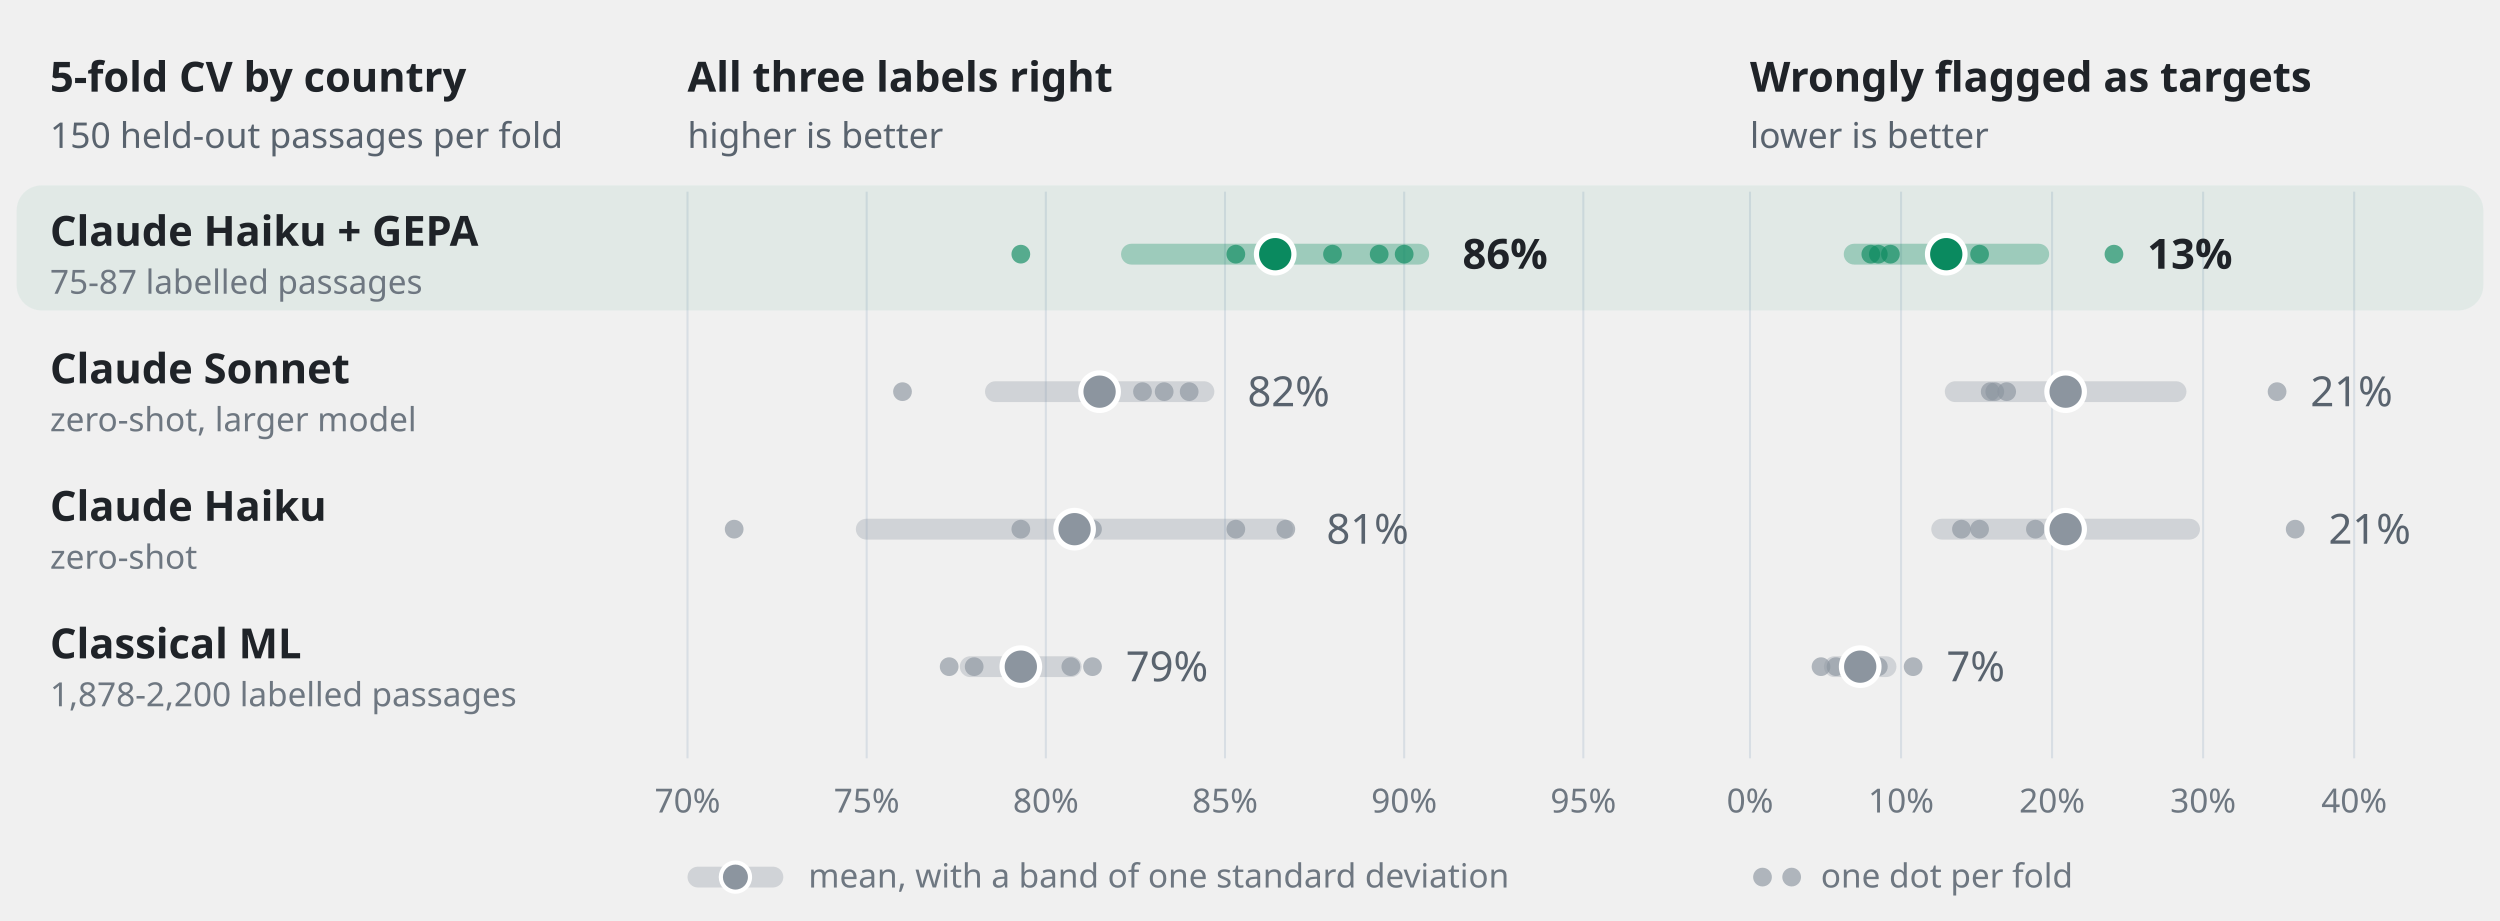
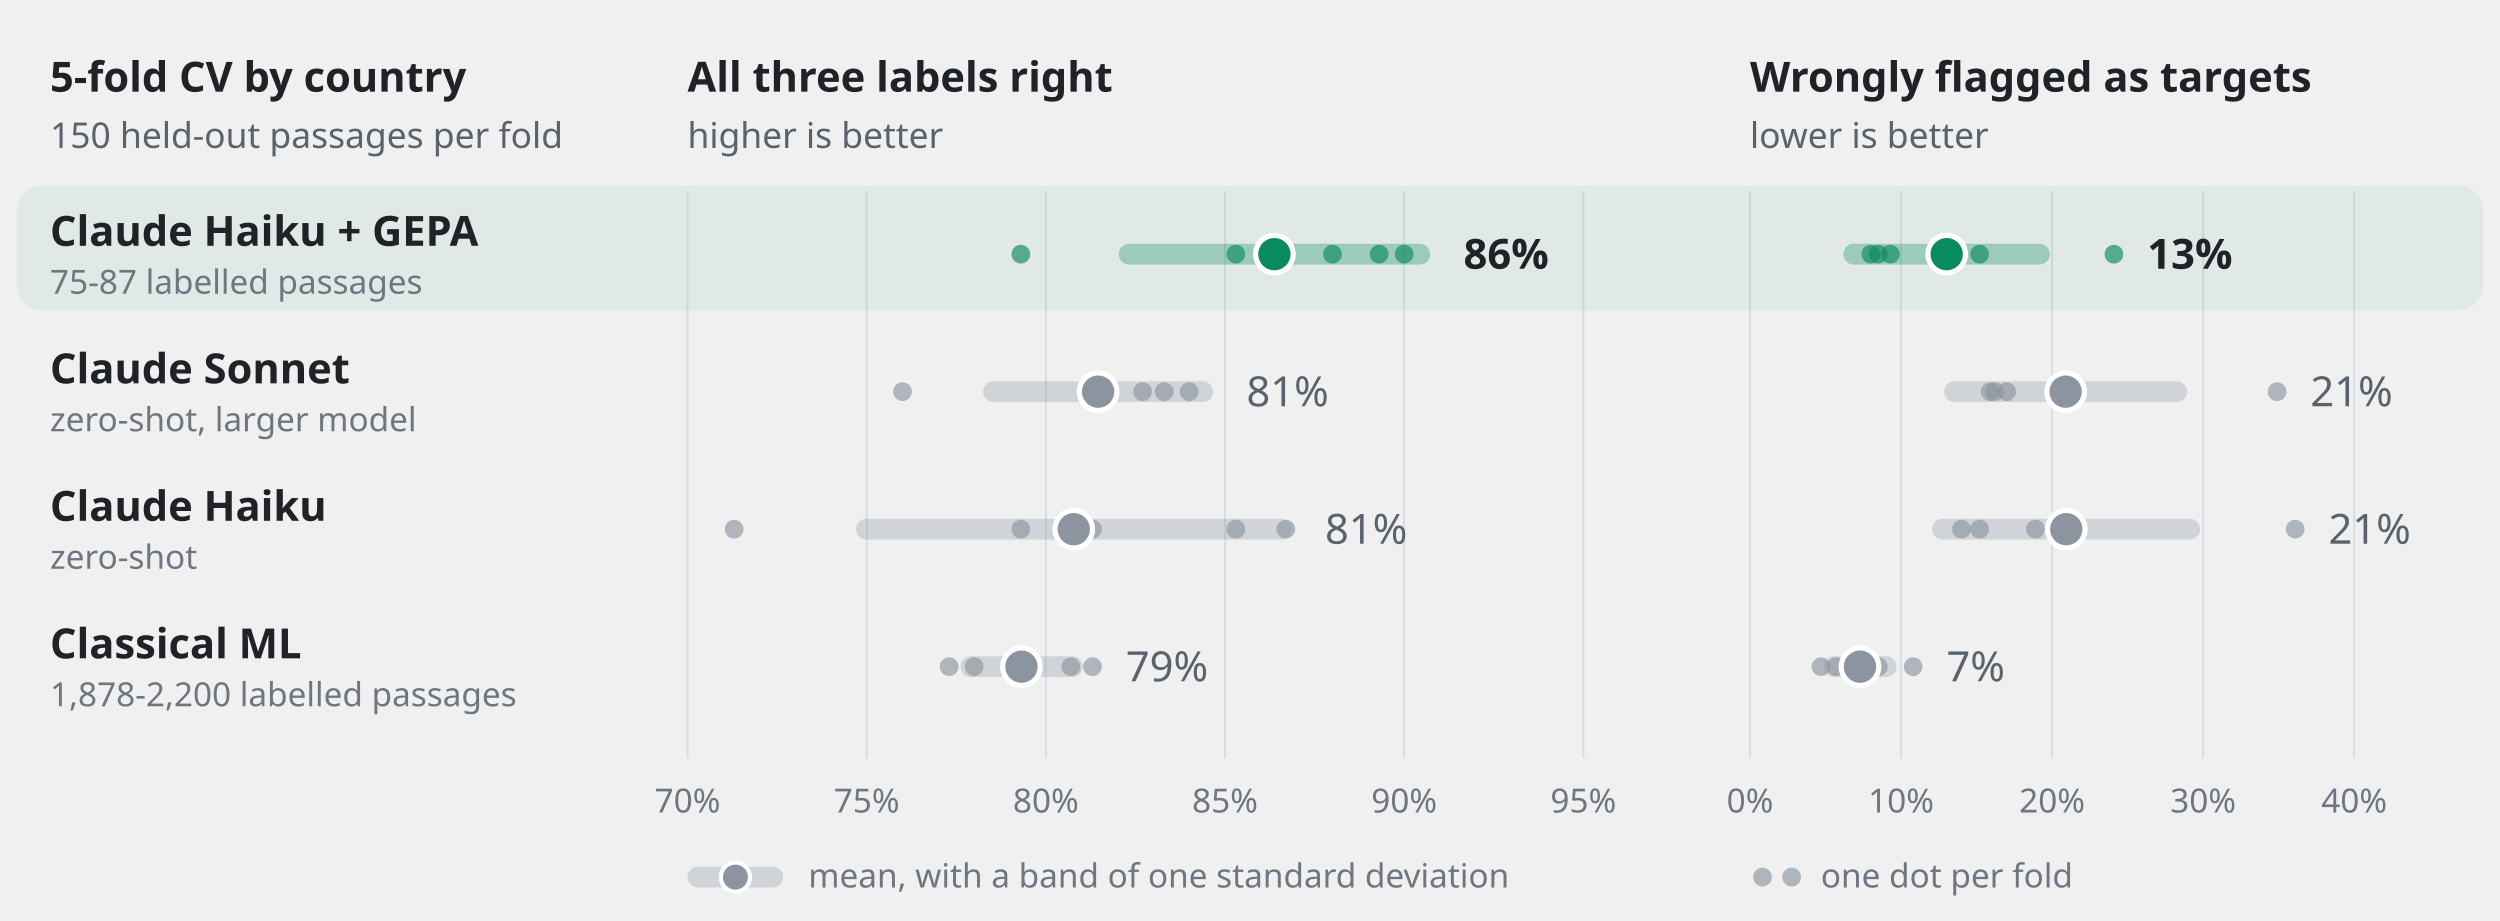
- <svg xmlns="http://www.w3.org/2000/svg" viewBox="0 0 1200 442" width="1200" height="442" role="img" aria-label="Five-fold cross-validation: Claude Haiku with GEPA gets all three labels right on 86% of passages, versus 82% for Claude Sonnet, 81% for zero-shot Claude Haiku and 79% for classical ML." font-family="-apple-system, BlinkMacSystemFont, 'Segoe UI', 'Noto Sans', Helvetica, Arial, sans-serif">
+ <svg xmlns="http://www.w3.org/2000/svg" viewBox="0 0 1200 442" width="1200" height="442" role="img" aria-label="Five-fold cross-validation: Claude Haiku with GEPA gets all three labels right on 86% of passages, versus 81% for Claude Sonnet, 81% for zero-shot Claude Haiku and 79% for classical ML." font-family="-apple-system, BlinkMacSystemFont, 'Segoe UI', 'Noto Sans', Helvetica, Arial, sans-serif">
  <text x="24.0" y="44.0" font-size="20" fill="#1f2328" font-weight="700" text-anchor="start">5-fold CV by country</text>
  <text x="24.0" y="71.0" font-size="17" fill="#59636e" font-weight="400" text-anchor="start">150 held-out passages per fold</text>
  <text x="330.0" y="44.0" font-size="20" fill="#1f2328" font-weight="700" text-anchor="start">All three labels right</text>
  <text x="330.0" y="71.0" font-size="17" fill="#59636e" font-weight="400" text-anchor="start">higher is better</text>
  <text x="840.0" y="44.0" font-size="20" fill="#1f2328" font-weight="700" text-anchor="start">Wrongly flagged as targets</text>
  <text x="840.0" y="71.0" font-size="17" fill="#59636e" font-weight="400" text-anchor="start">lower is better</text>
  <line x1="330.0" y1="92" x2="330.0" y2="364" stroke="#d8dee4" stroke-width="1" />
  <text x="330.0" y="390.0" font-size="16" fill="#6e7781" font-weight="400" text-anchor="middle">70%</text>
  <line x1="416.0" y1="92" x2="416.0" y2="364" stroke="#d8dee4" stroke-width="1" />
  <text x="416.0" y="390.0" font-size="16" fill="#6e7781" font-weight="400" text-anchor="middle">75%</text>
  <line x1="502.0" y1="92" x2="502.0" y2="364" stroke="#d8dee4" stroke-width="1" />
  <text x="502.0" y="390.0" font-size="16" fill="#6e7781" font-weight="400" text-anchor="middle">80%</text>
  <line x1="588.0" y1="92" x2="588.0" y2="364" stroke="#d8dee4" stroke-width="1" />
  <text x="588.0" y="390.0" font-size="16" fill="#6e7781" font-weight="400" text-anchor="middle">85%</text>
  <line x1="674.0" y1="92" x2="674.0" y2="364" stroke="#d8dee4" stroke-width="1" />
  <text x="674.0" y="390.0" font-size="16" fill="#6e7781" font-weight="400" text-anchor="middle">90%</text>
  <line x1="760.0" y1="92" x2="760.0" y2="364" stroke="#d8dee4" stroke-width="1" />
  <text x="760.0" y="390.0" font-size="16" fill="#6e7781" font-weight="400" text-anchor="middle">95%</text>
  <line x1="840.0" y1="92" x2="840.0" y2="364" stroke="#d8dee4" stroke-width="1" />
  <text x="840.0" y="390.0" font-size="16" fill="#6e7781" font-weight="400" text-anchor="middle">0%</text>
  <line x1="912.5" y1="92" x2="912.5" y2="364" stroke="#d8dee4" stroke-width="1" />
  <text x="912.5" y="390.0" font-size="16" fill="#6e7781" font-weight="400" text-anchor="middle">10%</text>
  <line x1="985.0" y1="92" x2="985.0" y2="364" stroke="#d8dee4" stroke-width="1" />
  <text x="985.0" y="390.0" font-size="16" fill="#6e7781" font-weight="400" text-anchor="middle">20%</text>
  <line x1="1057.5" y1="92" x2="1057.5" y2="364" stroke="#d8dee4" stroke-width="1" />
  <text x="1057.5" y="390.0" font-size="16" fill="#6e7781" font-weight="400" text-anchor="middle">30%</text>
  <line x1="1130.0" y1="92" x2="1130.0" y2="364" stroke="#d8dee4" stroke-width="1" />
  <text x="1130.0" y="390.0" font-size="16" fill="#6e7781" font-weight="400" text-anchor="middle">40%</text>
  <rect x="8" y="89" width="1184" height="60" rx="12" fill="#0a8a5f" opacity="0.07" />
  <text x="24.0" y="118.0" font-size="20" fill="#1f2328" font-weight="700" text-anchor="start">Claude Haiku + GEPA</text>
  <text x="24.0" y="141.0" font-size="16" fill="#6e7781" font-weight="400" text-anchor="start">75-87 labelled passages</text>
-   <rect x="538.1" y="117" width="147.9" height="10" rx="5" fill="#0a8a5f" opacity="0.32" />
+   <rect x="537.0" y="117" width="149.5" height="10" rx="5" fill="#0a8a5f" opacity="0.32" />
  <circle cx="490.0" cy="122" r="4.5" fill="#0a8a5f" opacity="0.65" />
  <circle cx="674.0" cy="122" r="4.5" fill="#0a8a5f" opacity="0.65" />
  <circle cx="593.2" cy="122" r="4.5" fill="#0a8a5f" opacity="0.65" />
  <circle cx="662.0" cy="122" r="4.5" fill="#0a8a5f" opacity="0.65" />
  <circle cx="639.6" cy="122" r="4.5" fill="#0a8a5f" opacity="0.65" />
-   <circle cx="612.1" cy="122" r="9" fill="#0a8a5f" stroke="#ffffff" stroke-width="2.5" />
-   <text x="702.0" y="129.0" font-size="20" fill="#1f2328" font-weight="700" text-anchor="start">86%</text>
-   <rect x="885.0" y="117" width="98.6" height="10" rx="5" fill="#0a8a5f" opacity="0.32" />
+   <circle cx="611.7" cy="122" r="9" fill="#0a8a5f" stroke="#ffffff" stroke-width="2.5" />
+   <text x="702.5" y="129.0" font-size="20" fill="#1f2328" font-weight="700" text-anchor="start">86%</text>
+   <rect x="884.8" y="117" width="99.1" height="10" rx="5" fill="#0a8a5f" opacity="0.32" />
  <circle cx="1014.7" cy="122" r="4.5" fill="#0a8a5f" opacity="0.65" />
  <circle cx="898.0" cy="122" r="4.5" fill="#0a8a5f" opacity="0.65" />
  <circle cx="950.2" cy="122" r="4.5" fill="#0a8a5f" opacity="0.65" />
  <circle cx="907.4" cy="122" r="4.5" fill="#0a8a5f" opacity="0.65" />
  <circle cx="901.6" cy="122" r="4.5" fill="#0a8a5f" opacity="0.65" />
-   <circle cx="934.2" cy="122" r="9" fill="#0a8a5f" stroke="#ffffff" stroke-width="2.5" />
+   <circle cx="934.4" cy="122" r="9" fill="#0a8a5f" stroke="#ffffff" stroke-width="2.5" />
  <text x="1030.7" y="129.0" font-size="20" fill="#1f2328" font-weight="700" text-anchor="start">13%</text>
  <text x="24.0" y="184.0" font-size="20" fill="#1f2328" font-weight="600" text-anchor="start">Claude Sonnet</text>
  <text x="24.0" y="207.0" font-size="16" fill="#6e7781" font-weight="400" text-anchor="start">zero-shot, larger model</text>
-   <rect x="472.8" y="183" width="110.1" height="10" rx="5" fill="#8c959f" opacity="0.32" />
+   <rect x="471.9" y="183" width="110.4" height="10" rx="5" fill="#8c959f" opacity="0.32" />
  <circle cx="433.2" cy="188" r="4.5" fill="#8c959f" opacity="0.65" />
  <circle cx="524.4" cy="188" r="4.5" fill="#8c959f" opacity="0.65" />
  <circle cx="570.8" cy="188" r="4.5" fill="#8c959f" opacity="0.65" />
  <circle cx="558.8" cy="188" r="4.5" fill="#8c959f" opacity="0.65" />
  <circle cx="548.4" cy="188" r="4.5" fill="#8c959f" opacity="0.65" />
-   <circle cx="527.8" cy="188" r="9" fill="#8c959f" stroke="#ffffff" stroke-width="2.5" />
-   <text x="598.8" y="195.0" font-size="20" fill="#59636e" font-weight="500" text-anchor="start">82%</text>
-   <rect x="933.5" y="183" width="116.0" height="10" rx="5" fill="#8c959f" opacity="0.32" />
+   <circle cx="527.1" cy="188" r="9" fill="#8c959f" stroke="#ffffff" stroke-width="2.5" />
+   <text x="598.3" y="195.0" font-size="20" fill="#59636e" font-weight="500" text-anchor="start">81%</text>
+   <rect x="933.2" y="183" width="116.6" height="10" rx="5" fill="#8c959f" opacity="0.32" />
  <circle cx="1093.0" cy="188" r="4.5" fill="#8c959f" opacity="0.65" />
  <circle cx="988.6" cy="188" r="4.5" fill="#8c959f" opacity="0.65" />
  <circle cx="957.5" cy="188" r="4.5" fill="#8c959f" opacity="0.65" />
  <circle cx="955.3" cy="188" r="4.5" fill="#8c959f" opacity="0.65" />
  <circle cx="963.2" cy="188" r="4.5" fill="#8c959f" opacity="0.65" />
  <circle cx="991.5" cy="188" r="9" fill="#8c959f" stroke="#ffffff" stroke-width="2.5" />
  <text x="1109.0" y="195.0" font-size="20" fill="#59636e" font-weight="500" text-anchor="start">21%</text>
  <text x="24.0" y="250.0" font-size="20" fill="#1f2328" font-weight="600" text-anchor="start">Claude Haiku</text>
  <text x="24.0" y="273.0" font-size="16" fill="#6e7781" font-weight="400" text-anchor="start">zero-shot</text>
-   <rect x="410.8" y="249" width="209.8" height="10" rx="5" fill="#8c959f" opacity="0.32" />
+   <rect x="410.9" y="249" width="209.1" height="10" rx="5" fill="#8c959f" opacity="0.32" />
  <circle cx="352.4" cy="254" r="4.5" fill="#8c959f" opacity="0.65" />
  <circle cx="490.0" cy="254" r="4.5" fill="#8c959f" opacity="0.65" />
  <circle cx="593.2" cy="254" r="4.5" fill="#8c959f" opacity="0.65" />
  <circle cx="617.2" cy="254" r="4.5" fill="#8c959f" opacity="0.65" />
  <circle cx="524.4" cy="254" r="4.5" fill="#8c959f" opacity="0.65" />
-   <circle cx="515.8" cy="254" r="9" fill="#8c959f" stroke="#ffffff" stroke-width="2.5" />
-   <text x="636.7" y="261.0" font-size="20" fill="#59636e" font-weight="500" text-anchor="start">81%</text>
-   <rect x="927.0" y="249" width="129.0" height="10" rx="5" fill="#8c959f" opacity="0.32" />
+   <circle cx="515.4" cy="254" r="9" fill="#8c959f" stroke="#ffffff" stroke-width="2.5" />
+   <text x="636.0" y="261.0" font-size="20" fill="#59636e" font-weight="500" text-anchor="start">81%</text>
+   <rect x="927.4" y="249" width="128.7" height="10" rx="5" fill="#8c959f" opacity="0.32" />
  <circle cx="1101.7" cy="254" r="4.5" fill="#8c959f" opacity="0.65" />
  <circle cx="988.6" cy="254" r="4.5" fill="#8c959f" opacity="0.65" />
  <circle cx="950.2" cy="254" r="4.5" fill="#8c959f" opacity="0.65" />
  <circle cx="941.5" cy="254" r="4.5" fill="#8c959f" opacity="0.65" />
  <circle cx="977.0" cy="254" r="4.5" fill="#8c959f" opacity="0.65" />
-   <circle cx="991.5" cy="254" r="9" fill="#8c959f" stroke="#ffffff" stroke-width="2.5" />
+   <circle cx="991.8" cy="254" r="9" fill="#8c959f" stroke="#ffffff" stroke-width="2.5" />
  <text x="1117.7" y="261.0" font-size="20" fill="#59636e" font-weight="500" text-anchor="start">21%</text>
  <text x="24.0" y="316.0" font-size="20" fill="#1f2328" font-weight="600" text-anchor="start">Classical ML</text>
  <text x="24.0" y="339.0" font-size="16" fill="#6e7781" font-weight="400" text-anchor="start">1,878-2,200 labelled passages</text>
-   <rect x="460.7" y="315" width="58.5" height="10" rx="5" fill="#8c959f" opacity="0.32" />
+   <rect x="461.0" y="315" width="58.7" height="10" rx="5" fill="#8c959f" opacity="0.32" />
  <circle cx="514.0" cy="320" r="4.5" fill="#8c959f" opacity="0.65" />
  <circle cx="524.4" cy="320" r="4.5" fill="#8c959f" opacity="0.65" />
  <circle cx="490.0" cy="320" r="4.5" fill="#8c959f" opacity="0.65" />
  <circle cx="455.6" cy="320" r="4.5" fill="#8c959f" opacity="0.65" />
  <circle cx="467.6" cy="320" r="4.5" fill="#8c959f" opacity="0.65" />
-   <circle cx="490.0" cy="320" r="9" fill="#8c959f" stroke="#ffffff" stroke-width="2.5" />
+   <circle cx="490.3" cy="320" r="9" fill="#8c959f" stroke="#ffffff" stroke-width="2.5" />
  <text x="540.4" y="327.0" font-size="20" fill="#59636e" font-weight="500" text-anchor="start">79%</text>
-   <rect x="875.5" y="315" width="34.8" height="10" rx="5" fill="#8c959f" opacity="0.32" />
+   <rect x="875.3" y="315" width="35.0" height="10" rx="5" fill="#8c959f" opacity="0.32" />
  <circle cx="918.3" cy="320" r="4.5" fill="#8c959f" opacity="0.65" />
  <circle cx="881.3" cy="320" r="4.5" fill="#8c959f" opacity="0.65" />
  <circle cx="888.6" cy="320" r="4.5" fill="#8c959f" opacity="0.65" />
  <circle cx="874.1" cy="320" r="4.5" fill="#8c959f" opacity="0.65" />
  <circle cx="901.6" cy="320" r="4.5" fill="#8c959f" opacity="0.65" />
-   <circle cx="892.9" cy="320" r="9" fill="#8c959f" stroke="#ffffff" stroke-width="2.5" />
+   <circle cx="892.8" cy="320" r="9" fill="#8c959f" stroke="#ffffff" stroke-width="2.5" />
  <text x="934.3" y="327.0" font-size="20" fill="#59636e" font-weight="500" text-anchor="start">7%</text>
  <rect x="330" y="416" width="46" height="10" rx="5" fill="#8c959f" opacity="0.32" />
  <circle cx="353" cy="421" r="7" fill="#8c959f" stroke="#ffffff" stroke-width="2" />
  <text x="388.0" y="426.0" font-size="16" fill="#6e7781" font-weight="400" text-anchor="start">mean, with a band of one standard deviation</text>
  <circle cx="846" cy="421" r="4.5" fill="#8c959f" opacity="0.65" />
  <circle cx="860" cy="421" r="4.5" fill="#8c959f" opacity="0.65" />
  <text x="874.0" y="426.0" font-size="16" fill="#6e7781" font-weight="400" text-anchor="start">one dot per fold</text>
</svg>
